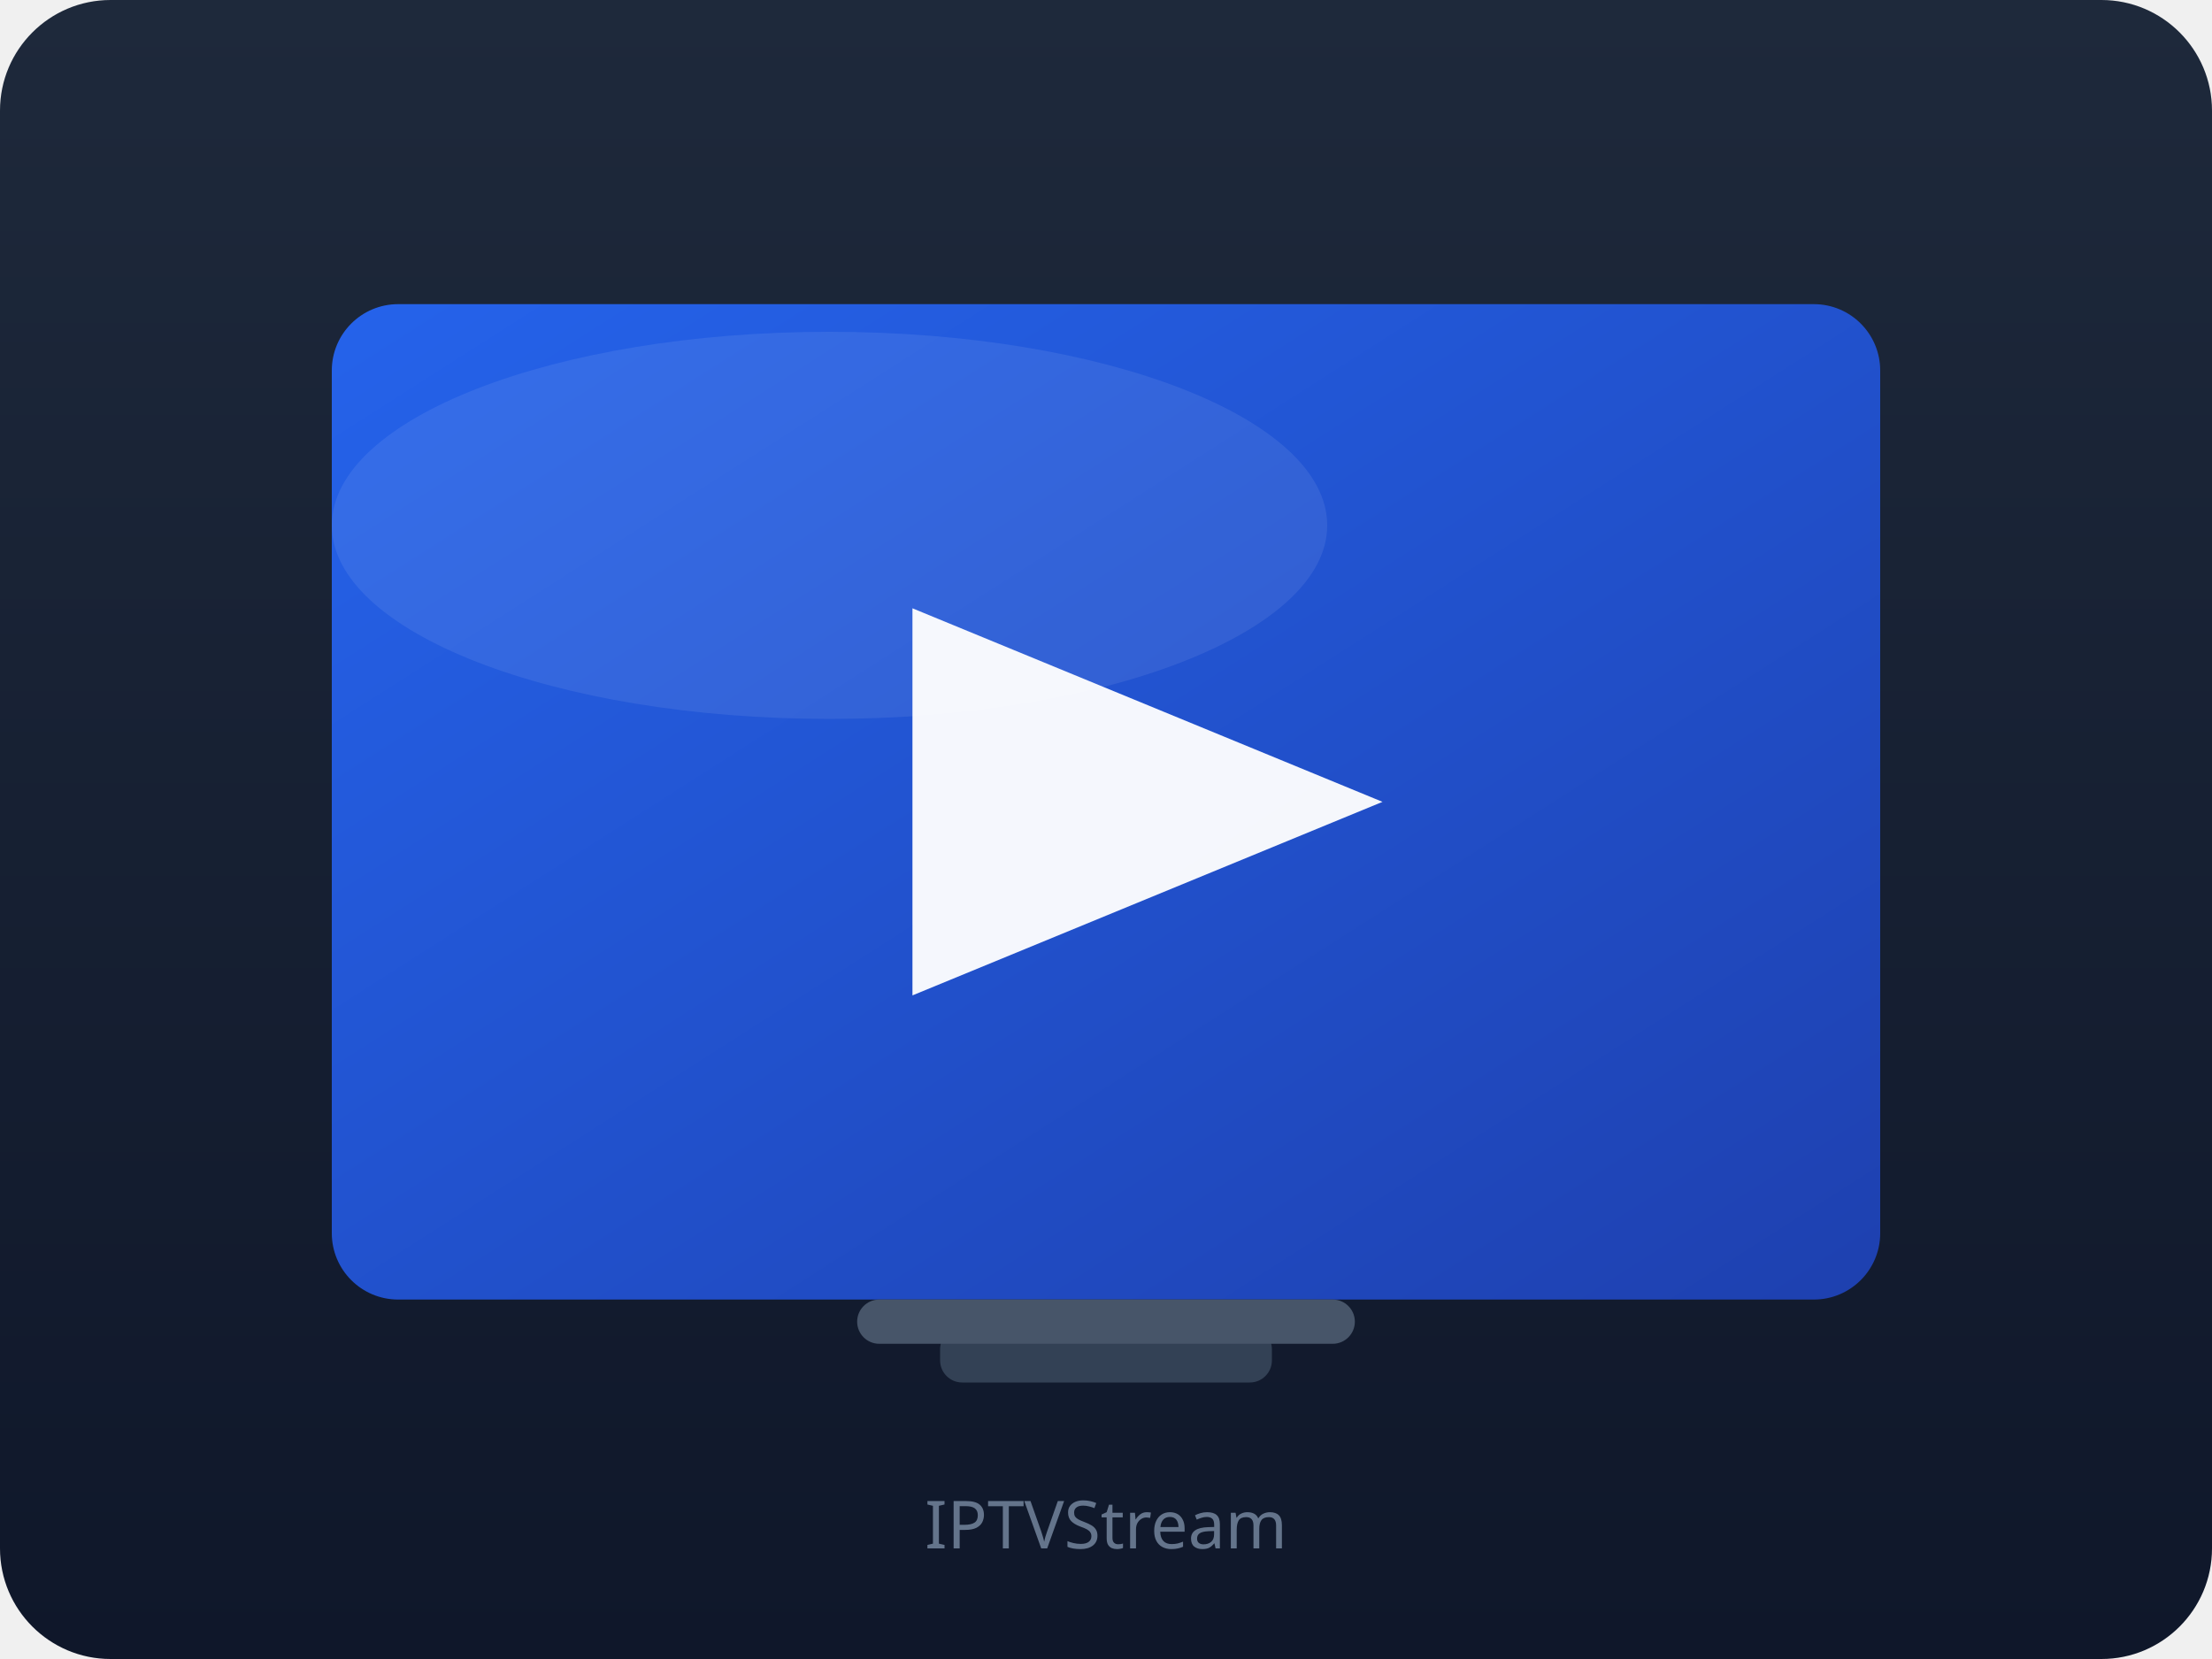
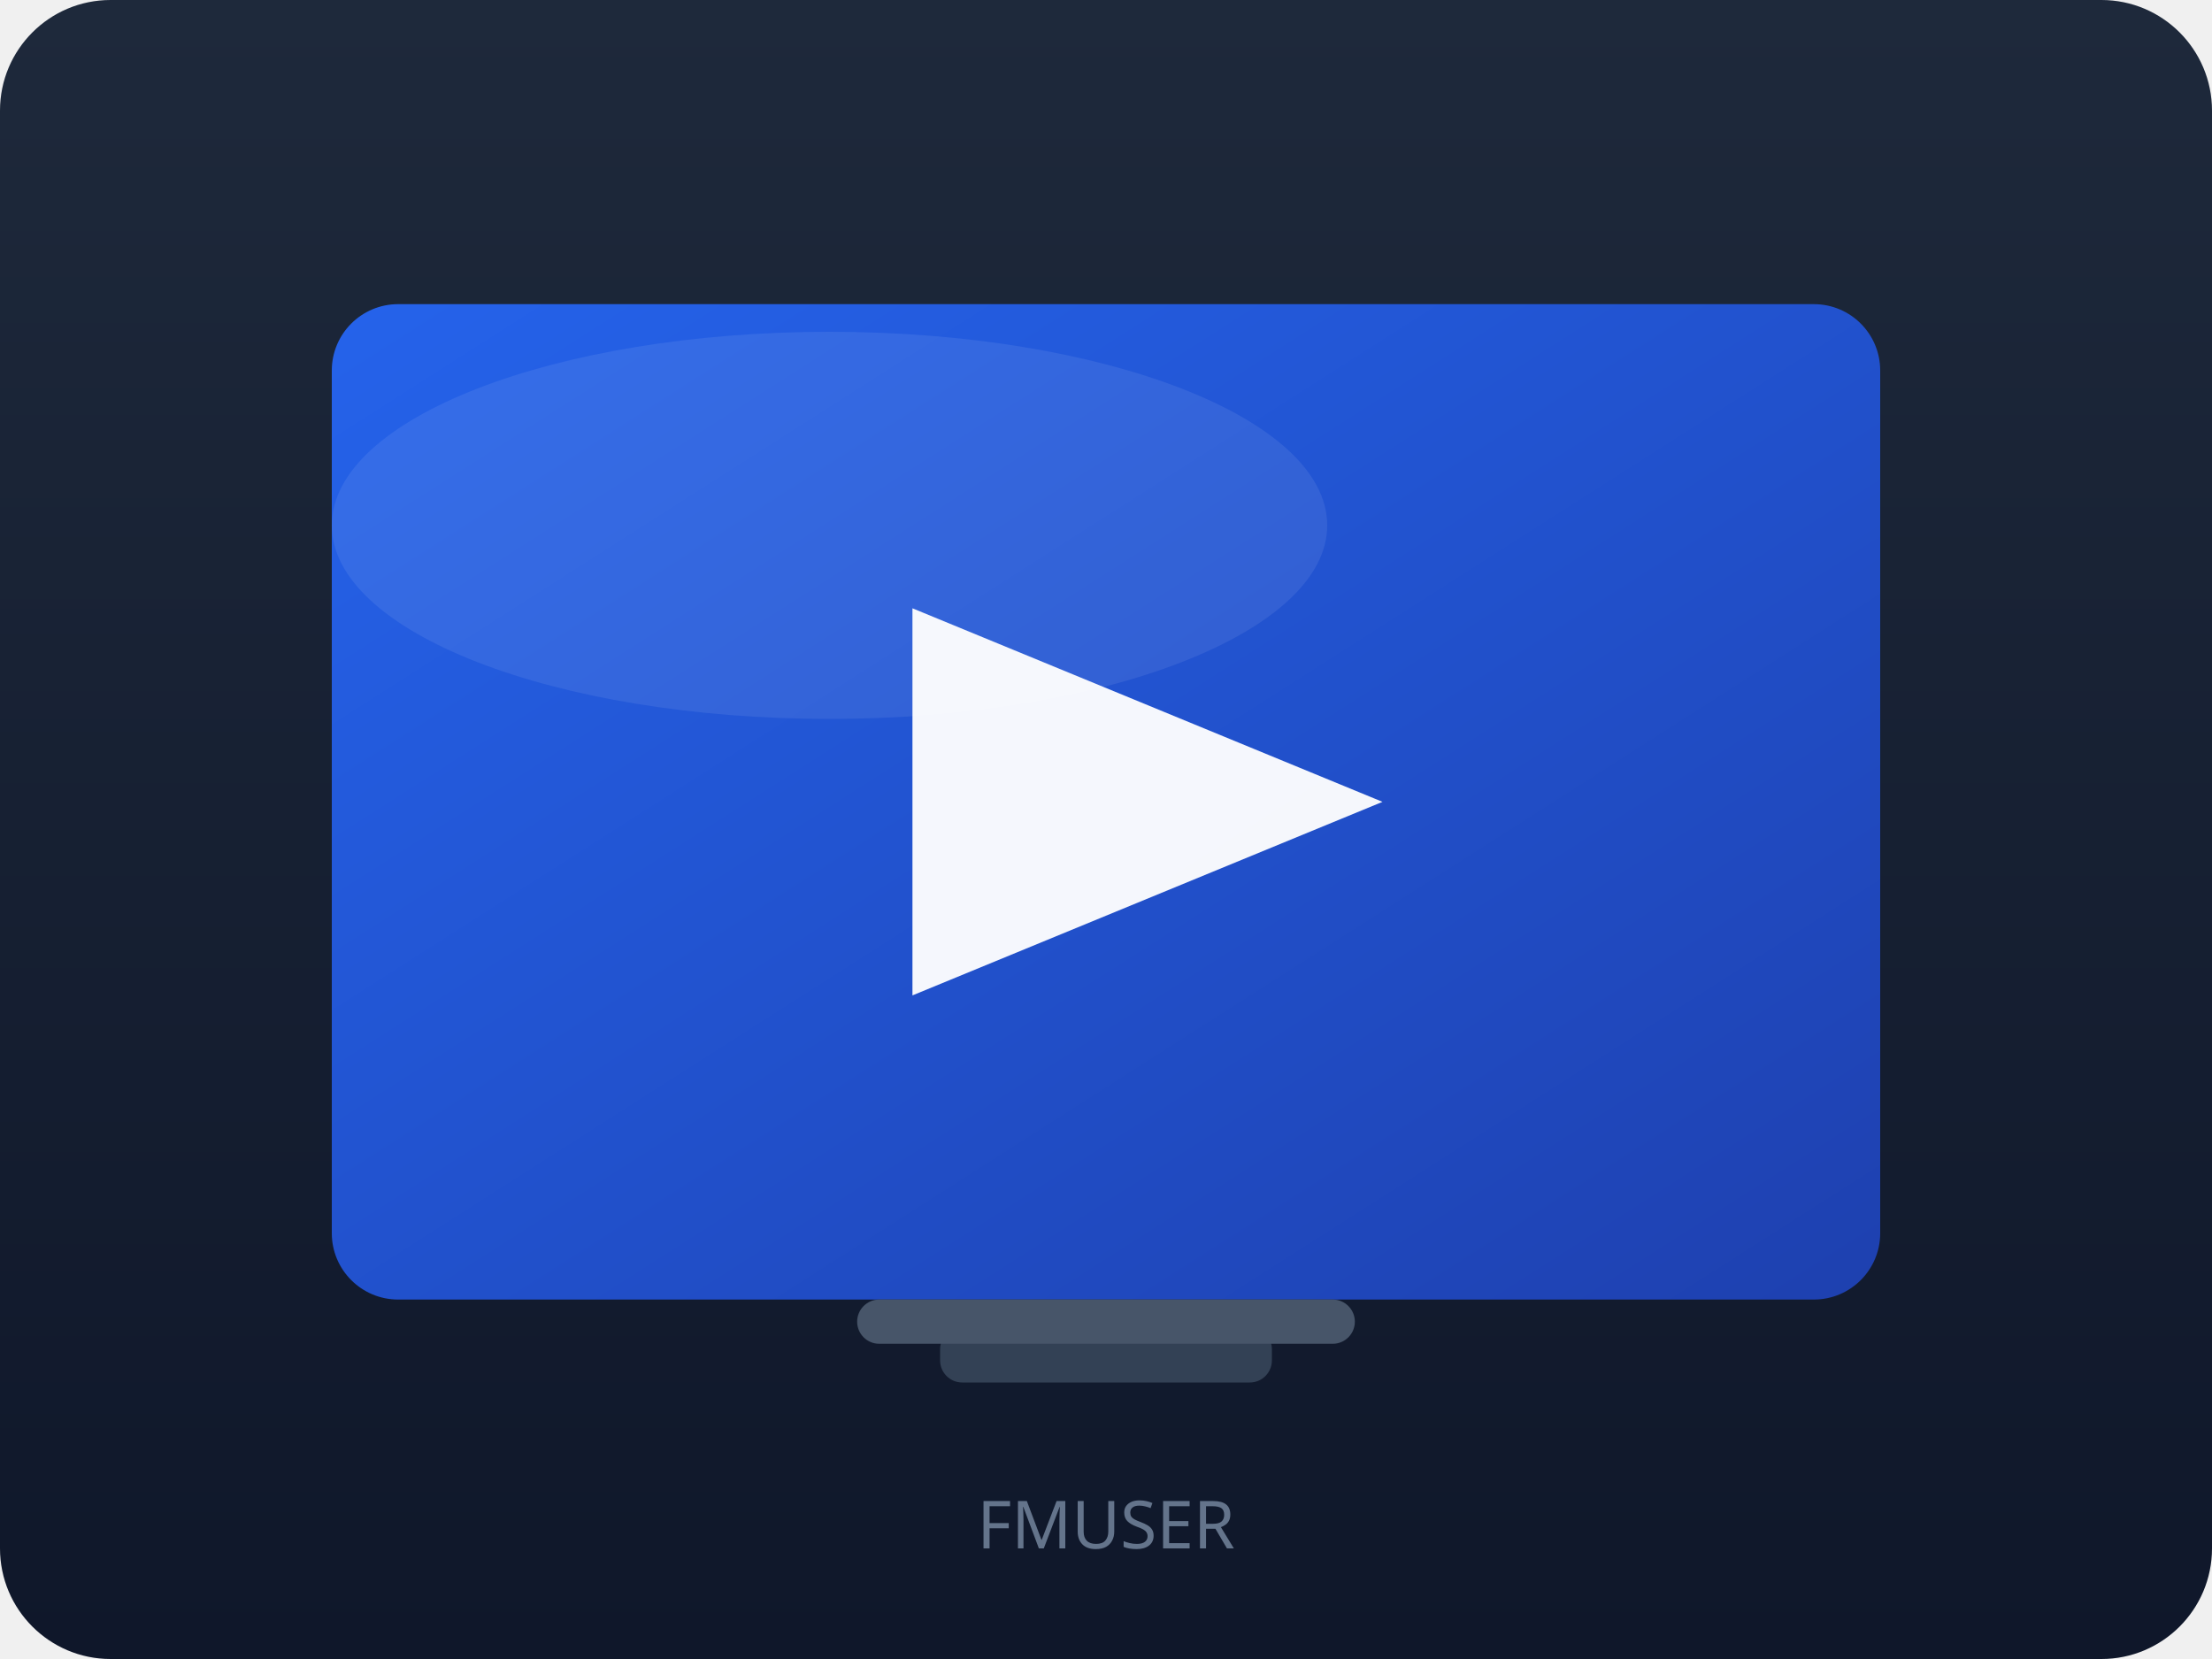
<svg xmlns="http://www.w3.org/2000/svg" viewBox="0 0 400 300" width="400" height="300" role="img" aria-label="Watch IPTV on Smart TV">
  <defs>
    <linearGradient id="bg" x1="0" y1="0" x2="0" y2="1">
      <stop offset="0" stop-color="#1e293b" />
      <stop offset="1" stop-color="#0f172a" />
    </linearGradient>
    <linearGradient id="scr" x1="0" y1="0" x2="1" y2="1">
      <stop offset="0" stop-color="#2563eb" />
      <stop offset="1" stop-color="#1e40af" />
    </linearGradient>
  </defs>
  <rect width="400" height="300" rx="20" fill="url(#bg)" />
  <rect x="60" y="55" width="280" height="180" rx="12" fill="url(#scr)" />
  <path d="M165 110 L250 145 L165 180 Z" fill="#ffffff" opacity="0.95" />
  <rect x="60" y="55" width="280" height="180" rx="12" fill="url(#scr)" opacity="0" />
  <ellipse cx="150" cy="95" rx="90" ry="35" fill="#ffffff" opacity="0.08" />
  <rect x="170" y="240" width="60" height="10" rx="4" fill="#334155" />
  <rect x="155" y="235" width="90" height="8" rx="4" fill="#475569" />
-   <text x="200" y="280" text-anchor="middle" font-family="sans-serif" font-size="12" fill="#64748b">IPTVStream</text>
+   <text x="200" y="280" text-anchor="middle" font-family="sans-serif" font-size="12" fill="#64748b">FMUSER</text>
</svg>
